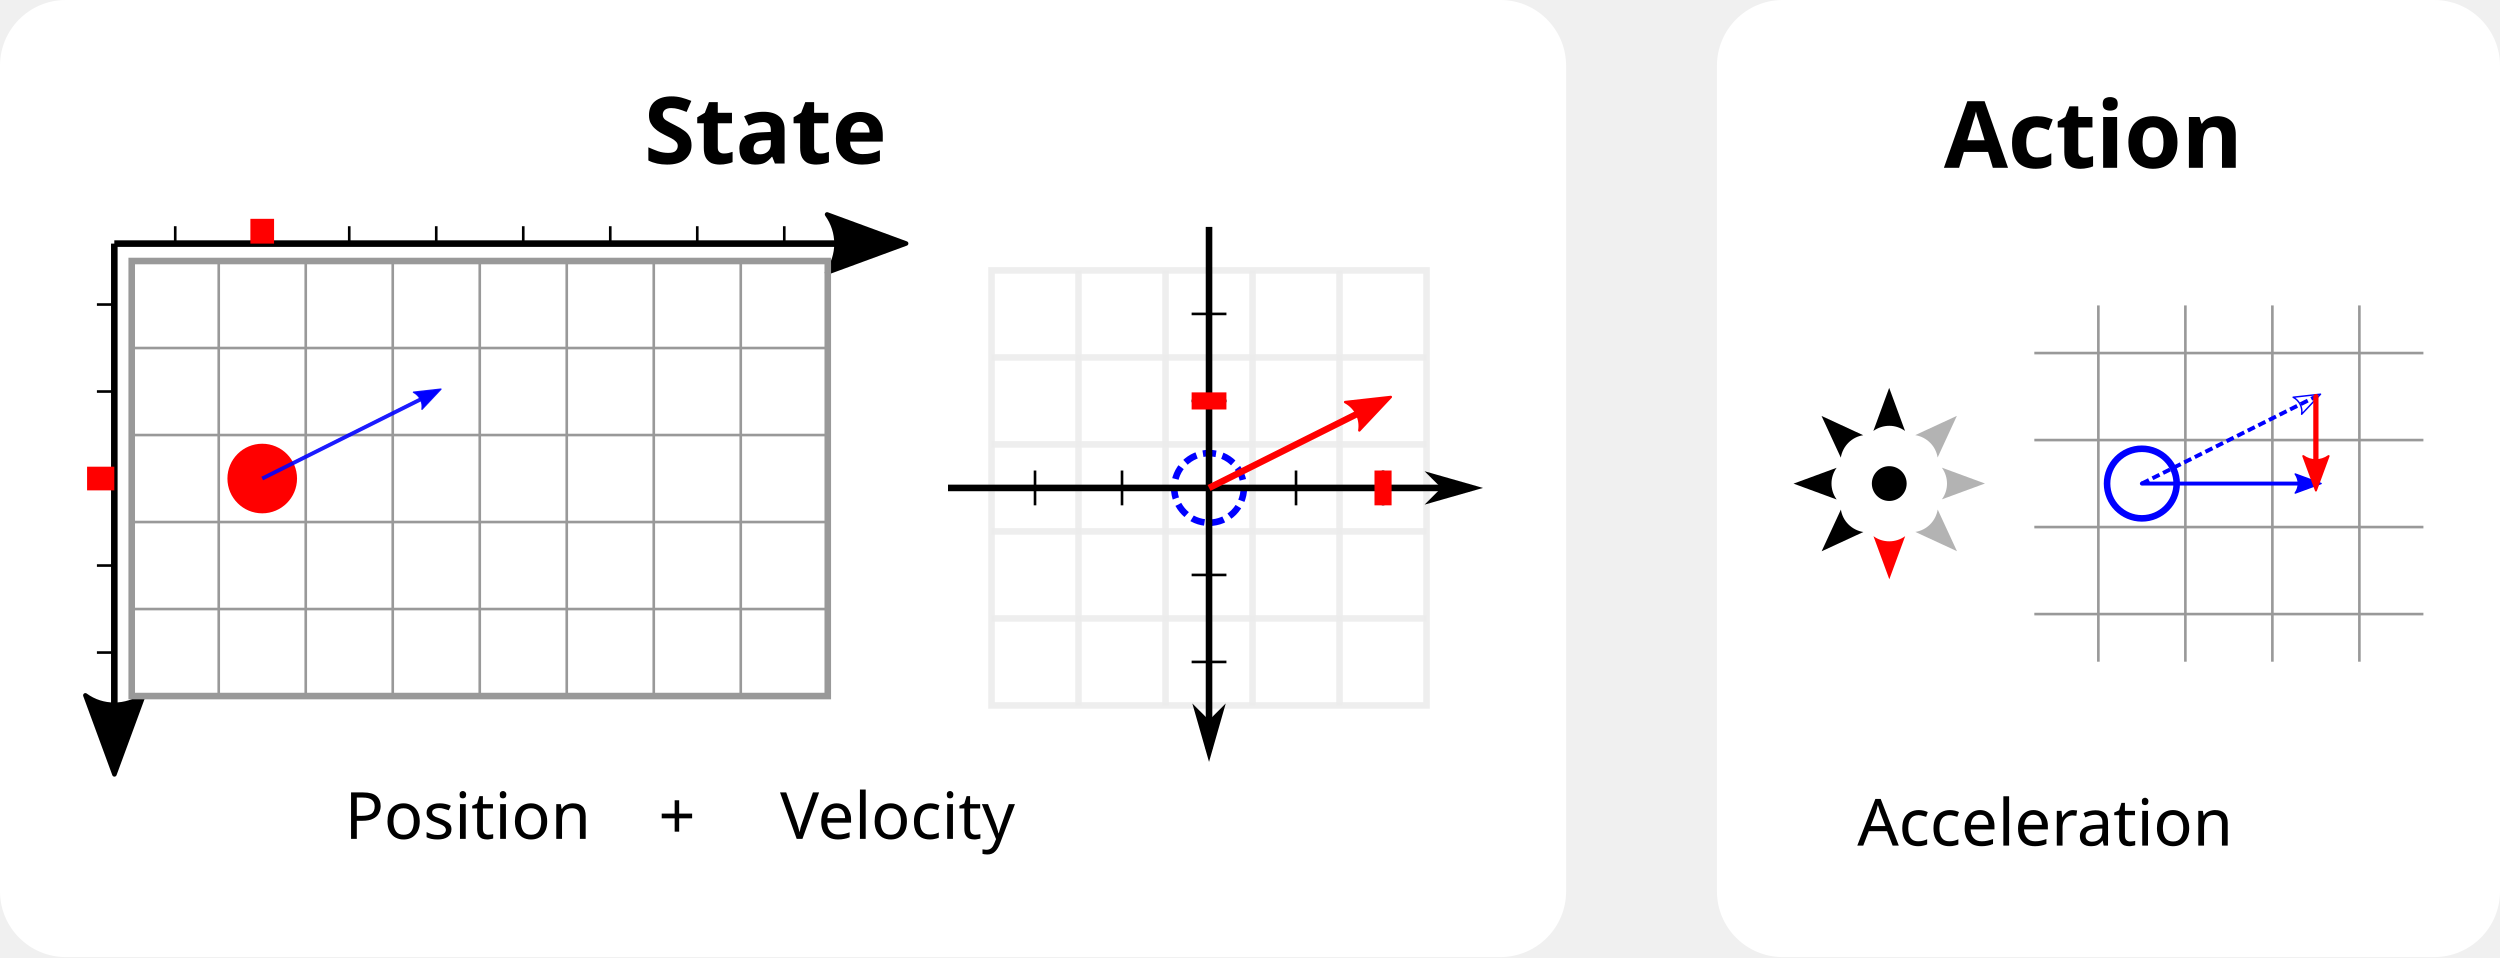
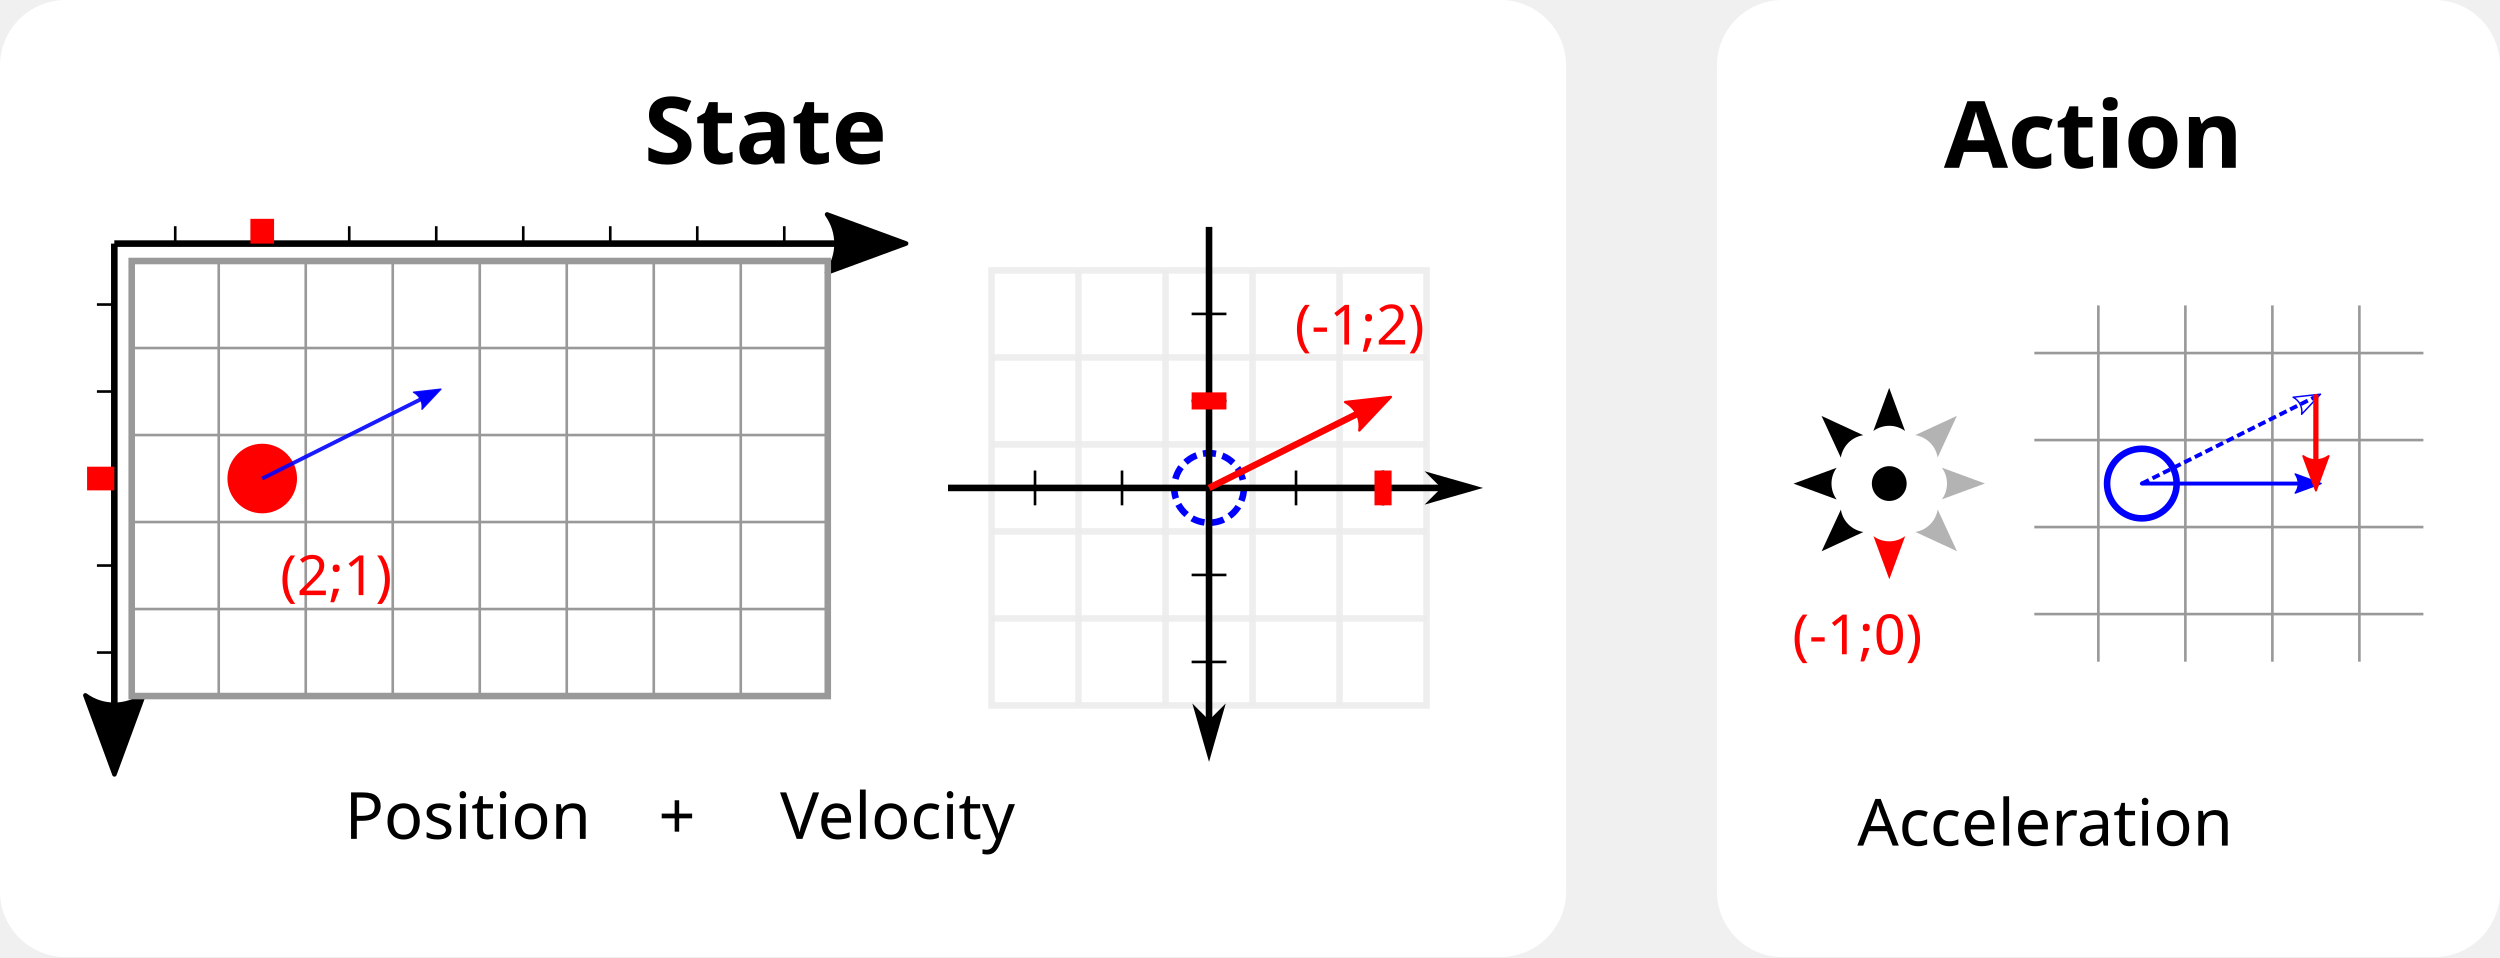
<svg xmlns="http://www.w3.org/2000/svg" width="190.06mm" height="72.76mm" viewBox="0 0 190.06 72.76" version="1.1" id="svg8">
  <defs id="defs2">
    <marker orient="auto" refY="0" refX="0" id="marker8770" style="overflow:visible">
      <path id="path8768" style="fill:#0000ff;fill-opacity:1;fill-rule:evenodd;stroke:#0000ff;stroke-width:0.625;stroke-linejoin:round;stroke-opacity:1" d="M 8.719,4.034 -2.207,0.016 8.719,-4.002 c -1.745,2.372 -1.735,5.617 -6e-7,8.035 z" transform="scale(-0.6)" />
    </marker>
    <marker style="overflow:visible" id="marker6951" refX="0" refY="0" orient="auto">
      <path transform="scale(-0.6)" d="M 8.719,4.034 -2.207,0.016 8.719,-4.002 c -1.745,2.372 -1.735,5.617 -6e-7,8.035 z" style="fill:#0000ff;fill-opacity:1;fill-rule:evenodd;stroke:#0000ff;stroke-width:0.625;stroke-linejoin:round;stroke-opacity:0.894" id="path6949" />
    </marker>
    <marker orient="auto" refY="0" refX="0" id="Arrow2Mend" style="overflow:visible">
      <path id="path4551" style="fill:#ff0000;fill-opacity:1;fill-rule:evenodd;stroke:#ff0000;stroke-width:0.625;stroke-linejoin:round;stroke-opacity:1" d="M 8.719,4.034 -2.207,0.016 8.719,-4.002 c -1.745,2.372 -1.735,5.617 -6e-7,8.035 z" transform="scale(-0.6)" />
    </marker>
    <marker style="overflow:visible" id="marker6265" refX="0" refY="0" orient="auto">
      <path transform="matrix(-0.4,0,0,-0.4,-4,0)" style="fill:#000000;fill-opacity:1;fill-rule:evenodd;stroke:#000000;stroke-width:1pt;stroke-opacity:1" d="M 0,0 5,-5 -12.5,0 5,5 Z" id="path6263" />
    </marker>
    <marker orient="auto" refY="0" refX="0" id="Arrow1Mend" style="overflow:visible">
      <path id="path4533" d="M 0,0 5,-5 -12.5,0 5,5 Z" style="fill:#000000;fill-opacity:1;fill-rule:evenodd;stroke:#000000;stroke-width:1pt;stroke-opacity:1" transform="matrix(-0.4,0,0,-0.4,-4,0)" />
    </marker>
    <marker orient="auto" refY="0" refX="0" id="Arrow2Lend" style="overflow:visible">
      <path id="path4545" style="fill:#000000;fill-opacity:1;fill-rule:evenodd;stroke:#000000;stroke-width:0.625;stroke-linejoin:round;stroke-opacity:1" d="M 8.719,4.034 -2.207,0.016 8.719,-4.002 c -1.745,2.372 -1.735,5.617 -6e-7,8.035 z" transform="matrix(-1.1,0,0,-1.1,-1.1,0)" />
    </marker>
    <marker orient="auto" refY="0" refX="0" id="Arrow2Lend-6" style="overflow:visible">
      <path id="path4545-7" style="fill:#000000;fill-opacity:1;fill-rule:evenodd;stroke:#000000;stroke-width:0.625;stroke-linejoin:round;stroke-opacity:1" d="M 8.719,4.034 -2.207,0.016 8.719,-4.002 c -1.745,2.372 -1.735,5.617 -6e-7,8.035 z" transform="matrix(-1.1,0,0,-1.1,-1.1,0)" />
    </marker>
    <marker style="overflow:visible" id="marker6951-2" refX="0" refY="0" orient="auto">
      <path transform="scale(-0.6)" d="M 8.719,4.034 -2.207,0.016 8.719,-4.002 c -1.745,2.372 -1.735,5.617 -6e-7,8.035 z" style="fill:none;fill-opacity:1;fill-rule:evenodd;stroke:#0000ff;stroke-width:0.625;stroke-linejoin:round;stroke-opacity:1" id="path6949-2" />
    </marker>
    <marker orient="auto" refY="0" refX="0" id="marker7871-9" style="overflow:visible">
      <path id="path7869-4" style="fill:#ff0000;fill-opacity:1;fill-rule:evenodd;stroke:#ff0000;stroke-width:0.625;stroke-linejoin:round;stroke-opacity:1" d="M 8.719,4.034 -2.207,0.016 8.719,-4.002 c -1.745,2.372 -1.735,5.617 -6e-7,8.035 z" transform="scale(-0.6)" />
    </marker>
    <marker orient="auto" refY="0" refX="0" id="marker7871-9-9-9" style="overflow:visible">
      <path id="path7869-4-8-0" style="fill:#000000;fill-opacity:1;fill-rule:evenodd;stroke:none;stroke-width:0.625;stroke-linejoin:round;stroke-opacity:1" d="M 8.719,4.034 -2.207,0.016 8.719,-4.002 c -1.745,2.372 -1.735,5.617 -6e-7,8.035 z" transform="scale(-0.6)" />
    </marker>
    <marker orient="auto" refY="0" refX="0" id="marker7871-9-9-9-7" style="overflow:visible">
      <path id="path7869-4-8-0-0" style="fill:#808080;fill-opacity:1;fill-rule:evenodd;stroke:none;stroke-width:0.625;stroke-linejoin:round;stroke-opacity:1" d="M 8.719,4.034 -2.207,0.016 8.719,-4.002 c -1.745,2.372 -1.735,5.617 -6e-7,8.035 z" transform="scale(-0.6)" />
    </marker>
    <marker orient="auto" refY="0" refX="0" id="marker7871-9-9-9-4" style="overflow:visible">
      <path id="path7869-4-8-0-7" style="fill:#000000;fill-opacity:1;fill-rule:evenodd;stroke:none;stroke-width:0.625;stroke-linejoin:round;stroke-opacity:1" d="M 8.719,4.034 -2.207,0.016 8.719,-4.002 c -1.745,2.372 -1.735,5.617 -6e-7,8.035 z" transform="scale(-0.6)" />
    </marker>
    <marker orient="auto" refY="0" refX="0" id="marker7871-9-9-9-4-8" style="overflow:visible">
      <path id="path7869-4-8-0-7-4" style="fill:#808080;fill-opacity:1;fill-rule:evenodd;stroke:none;stroke-width:0.625;stroke-linejoin:round;stroke-opacity:1" d="M 8.719,4.034 -2.207,0.016 8.719,-4.002 c -1.745,2.372 -1.735,5.617 -6e-7,8.035 z" transform="scale(-0.6)" />
    </marker>
    <marker orient="auto" refY="0" refX="0" id="marker7871-9-9-9-4-3" style="overflow:visible">
      <path id="path7869-4-8-0-7-1" style="fill:#b3b3b3;fill-opacity:1;fill-rule:evenodd;stroke:none;stroke-width:0.625;stroke-linejoin:round;stroke-opacity:1" d="M 8.719,4.034 -2.207,0.016 8.719,-4.002 c -1.745,2.372 -1.735,5.617 -6e-7,8.035 z" transform="scale(-0.6)" />
    </marker>
    <marker orient="auto" refY="0" refX="0" id="marker7871-9-9-9-8" style="overflow:visible">
      <path id="path7869-4-8-0-8" style="fill:#ff0000;fill-opacity:1;fill-rule:evenodd;stroke:none;stroke-width:0.625;stroke-linejoin:round;stroke-opacity:1" d="M 8.719,4.034 -2.207,0.016 8.719,-4.002 c -1.745,2.372 -1.735,5.617 -6e-7,8.035 z" transform="scale(-0.6)" />
    </marker>
    <marker orient="auto" refY="0" refX="0" id="marker7871-9-9-9-4-3-1" style="overflow:visible">
      <path id="path7869-4-8-0-7-1-8" style="fill:#000000;fill-opacity:1;fill-rule:evenodd;stroke:none;stroke-width:0.625;stroke-linejoin:round;stroke-opacity:1" d="M 8.719,4.034 -2.207,0.016 8.719,-4.002 c -1.745,2.372 -1.735,5.617 -6e-7,8.035 z" transform="scale(-0.6)" />
    </marker>
    <marker orient="auto" refY="0" refX="0" id="marker7871-9-9-9-8-0" style="overflow:visible">
      <path id="path7869-4-8-0-8-8" style="fill:#000000;fill-opacity:1;fill-rule:evenodd;stroke:none;stroke-width:0.625;stroke-linejoin:round;stroke-opacity:1" d="M 8.719,4.034 -2.207,0.016 8.719,-4.002 c -1.745,2.372 -1.735,5.617 -6e-7,8.035 z" transform="scale(-0.6)" />
    </marker>
    <marker orient="auto" refY="0" refX="0" id="marker7871-9-9-9-4-9" style="overflow:visible">
      <path id="path7869-4-8-0-7-6" style="fill:#b3b3b3;fill-opacity:1;fill-rule:evenodd;stroke:none;stroke-width:0.625;stroke-linejoin:round;stroke-opacity:1" d="M 8.719,4.034 -2.207,0.016 8.719,-4.002 c -1.745,2.372 -1.735,5.617 -6e-7,8.035 z" transform="scale(-0.6)" />
    </marker>
    <marker orient="auto" refY="0" refX="0" id="marker7871-9-9-9-6" style="overflow:visible">
      <path id="path7869-4-8-0-5" style="fill:#b3b3b3;fill-opacity:1;fill-rule:evenodd;stroke:none;stroke-width:0.625;stroke-linejoin:round;stroke-opacity:1" d="M 8.719,4.034 -2.207,0.016 8.719,-4.002 c -1.745,2.372 -1.735,5.617 -6e-7,8.035 z" transform="scale(-0.6)" />
    </marker>
  </defs>
  <g id="layer2" transform="translate(-5.861031,-111.7917)">
    <rect style="opacity:1;vector-effect:none;fill:#ffffff;fill-opacity:1;stroke:none;stroke-width:1.8;stroke-linecap:round;stroke-linejoin:miter;stroke-miterlimit:10.433;stroke-dasharray:none;stroke-dashoffset:0;stroke-opacity:1" id="rect14189" width="119.062" height="72.76" x="5.861" y="111.792" ry="5" rx="5" />
    <rect style="opacity:1;vector-effect:none;fill:#ffffff;fill-opacity:1;stroke:none;stroke-width:1.8;stroke-linecap:round;stroke-linejoin:miter;stroke-miterlimit:10.433;stroke-dasharray:none;stroke-dashoffset:0;stroke-opacity:1" id="rect14191" width="59.531" height="72.76" x="136.39" y="111.792" ry="5" rx="5" />
  </g>
  <g id="layer1" transform="translate(-5.861031,-111.7917)">
    <g id="g14169" transform="translate(-10.58333)">
      <text id="text8936" y="175.565" x="42.649" style="font-style:normal;font-variant:normal;font-weight:300;font-stretch:normal;font-size:4.939px;line-height:1.25;font-family:'Source Code Pro';-inkscape-font-specification:'Source Code Pro Light';font-variant-ligatures:normal;font-variant-position:normal;font-variant-caps:normal;font-variant-numeric:normal;font-variant-alternates:normal;font-feature-settings:normal;text-indent:0;text-align:start;text-decoration:none;text-decoration-line:none;text-decoration-style:solid;text-decoration-color:#000000;letter-spacing:normal;word-spacing:normal;text-transform:none;writing-mode:lr-tb;direction:ltr;text-orientation:mixed;dominant-baseline:auto;baseline-shift:baseline;text-anchor:start;white-space:normal;shape-padding:0;opacity:1;vector-effect:none;fill:#000000;fill-opacity:1;stroke:none;stroke-width:0.3;stroke-linecap:round;stroke-linejoin:miter;stroke-miterlimit:10.433;stroke-dasharray:0.6, 0.3;stroke-dashoffset:0;stroke-opacity:1" xml:space="preserve">
        <tspan style="fill:#000000;stroke:none;stroke-width:0.3" y="175.565" x="42.649" id="tspan8934">Position    +     Velocity</tspan>
      </text>
      <g transform="translate(-4.088414,-2.592863)" id="g7378">
        <circle style="opacity:1;vector-effect:none;fill:none;fill-opacity:1;stroke:#0000ff;stroke-width:0.5;stroke-linecap:butt;stroke-linejoin:miter;stroke-miterlimit:10.433;stroke-dasharray:1, 0.5;stroke-dashoffset:0;stroke-opacity:1" id="path6761-7" cx="112.448" cy="151.479" r="2.646" />
        <g id="g6939" transform="translate(-49.60937,3.307287)" style="stroke:#ececec">
          <rect y="131.635" x="145.521" height="33.073" width="33.073" id="rect6884" style="opacity:1;vector-effect:none;fill:none;fill-opacity:1;stroke:#ececec;stroke-width:0.5;stroke-linecap:butt;stroke-linejoin:miter;stroke-miterlimit:10.433;stroke-dasharray:none;stroke-dashoffset:0;stroke-opacity:0.894" />
          <path id="path6886" d="m 145.521,138.25 h 33.073" style="opacity:1;vector-effect:none;fill:none;fill-opacity:1;stroke:#ececec;stroke-width:0.5;stroke-linecap:butt;stroke-linejoin:miter;stroke-miterlimit:10.433;stroke-dasharray:none;stroke-dashoffset:0;stroke-opacity:0.894" />
          <path id="path6888" d="m 145.521,144.865 h 33.073" style="opacity:1;vector-effect:none;fill:none;fill-opacity:1;stroke:#ececec;stroke-width:0.5;stroke-linecap:butt;stroke-linejoin:miter;stroke-miterlimit:10.433;stroke-dasharray:none;stroke-dashoffset:0;stroke-opacity:0.894" />
          <path id="path6890" d="m 145.521,151.479 h 33.073" style="opacity:1;vector-effect:none;fill:none;fill-opacity:1;stroke:#ececec;stroke-width:0.5;stroke-linecap:butt;stroke-linejoin:miter;stroke-miterlimit:10.433;stroke-dasharray:none;stroke-dashoffset:0;stroke-opacity:0.894" />
          <path id="path6892" d="m 145.521,158.094 h 33.073" style="opacity:1;vector-effect:none;fill:none;fill-opacity:1;stroke:#ececec;stroke-width:0.5;stroke-linecap:butt;stroke-linejoin:miter;stroke-miterlimit:10.433;stroke-dasharray:none;stroke-dashoffset:0;stroke-opacity:0.894" />
          <path id="path6886-5" d="m 171.979,131.635 v 33.073" style="opacity:1;vector-effect:none;fill:none;fill-opacity:1;stroke:#ececec;stroke-width:0.5;stroke-linecap:butt;stroke-linejoin:miter;stroke-miterlimit:10.433;stroke-dasharray:none;stroke-dashoffset:0;stroke-opacity:0.894" />
          <path id="path6888-4" d="m 165.365,131.635 v 33.073" style="opacity:1;vector-effect:none;fill:none;fill-opacity:1;stroke:#ececec;stroke-width:0.5;stroke-linecap:butt;stroke-linejoin:miter;stroke-miterlimit:10.433;stroke-dasharray:none;stroke-dashoffset:0;stroke-opacity:0.894" />
          <path id="path6890-3" d="m 158.75,131.635 v 33.073" style="opacity:1;vector-effect:none;fill:none;fill-opacity:1;stroke:#ececec;stroke-width:0.5;stroke-linecap:butt;stroke-linejoin:miter;stroke-miterlimit:10.433;stroke-dasharray:none;stroke-dashoffset:0;stroke-opacity:0.894" />
          <path id="path6892-0" d="m 152.135,131.635 v 33.073" style="opacity:1;vector-effect:none;fill:none;fill-opacity:1;stroke:#ececec;stroke-width:0.5;stroke-linecap:butt;stroke-linejoin:miter;stroke-miterlimit:10.433;stroke-dasharray:none;stroke-dashoffset:0;stroke-opacity:0.894" />
        </g>
        <g id="g6667" transform="translate(-33.07292,2.5000001e-6)">
          <path id="path4522-2-5" d="m 145.521,131.635 v 39.688" style="opacity:1;vector-effect:none;fill:none;fill-opacity:1;stroke:#000000;stroke-width:0.5;stroke-linecap:butt;stroke-linejoin:miter;stroke-miterlimit:10.433;stroke-dasharray:none;stroke-dashoffset:0;stroke-opacity:1;marker-end:url(#Arrow1Mend)" />
          <path id="path6325" d="m 144.198,144.865 h 2.646" style="opacity:1;vector-effect:none;fill:#b3b3b3;fill-opacity:1;stroke:#000000;stroke-width:0.2;stroke-linecap:butt;stroke-linejoin:miter;stroke-miterlimit:10.433;stroke-dasharray:none;stroke-dashoffset:0;stroke-opacity:1" />
          <path id="path6325-1" d="m 144.198,138.25 h 2.646" style="opacity:1;vector-effect:none;fill:#b3b3b3;fill-opacity:1;stroke:#000000;stroke-width:0.2;stroke-linecap:butt;stroke-linejoin:miter;stroke-miterlimit:10.433;stroke-dasharray:none;stroke-dashoffset:0;stroke-opacity:1" />
          <path id="path6325-9" d="m 144.198,158.094 h 2.646" style="opacity:1;vector-effect:none;fill:#b3b3b3;fill-opacity:1;stroke:#000000;stroke-width:0.2;stroke-linecap:butt;stroke-linejoin:miter;stroke-miterlimit:10.433;stroke-dasharray:none;stroke-dashoffset:0;stroke-opacity:1" />
          <path id="path6325-8" d="m 144.198,164.708 h 2.646" style="opacity:1;vector-effect:none;fill:#b3b3b3;fill-opacity:1;stroke:#000000;stroke-width:0.2;stroke-linecap:butt;stroke-linejoin:miter;stroke-miterlimit:10.433;stroke-dasharray:none;stroke-dashoffset:0;stroke-opacity:1" />
        </g>
        <g id="g6660" transform="translate(-33.07292,2.5000001e-6)">
          <path id="path4522-2-5-1" d="M 125.677,151.479 H 165.365" style="opacity:1;vector-effect:none;fill:none;fill-opacity:1;stroke:#000000;stroke-width:0.5;stroke-linecap:butt;stroke-linejoin:miter;stroke-miterlimit:10.433;stroke-dasharray:none;stroke-dashoffset:0;stroke-opacity:1;marker-end:url(#marker6265)" />
          <path id="path6325-5" d="m 138.906,152.802 v -2.646" style="opacity:1;vector-effect:none;fill:#b3b3b3;fill-opacity:1;stroke:#000000;stroke-width:0.2;stroke-linecap:butt;stroke-linejoin:miter;stroke-miterlimit:10.433;stroke-dasharray:none;stroke-dashoffset:0;stroke-opacity:1" />
          <path id="path6325-1-4" d="m 132.292,152.802 v -2.646" style="opacity:1;vector-effect:none;fill:#b3b3b3;fill-opacity:1;stroke:#000000;stroke-width:0.2;stroke-linecap:butt;stroke-linejoin:miter;stroke-miterlimit:10.433;stroke-dasharray:none;stroke-dashoffset:0;stroke-opacity:1" />
          <path id="path6325-9-6" d="m 152.135,152.802 v -2.646" style="opacity:1;vector-effect:none;fill:#b3b3b3;fill-opacity:1;stroke:#000000;stroke-width:0.2;stroke-linecap:butt;stroke-linejoin:miter;stroke-miterlimit:10.433;stroke-dasharray:none;stroke-dashoffset:0;stroke-opacity:1" />
          <path id="path6325-8-4" d="m 158.75,152.802 v -2.646" style="opacity:1;vector-effect:none;fill:#b3b3b3;fill-opacity:1;stroke:#000000;stroke-width:0.2;stroke-linecap:butt;stroke-linejoin:miter;stroke-miterlimit:10.433;stroke-dasharray:none;stroke-dashoffset:0;stroke-opacity:1" />
        </g>
        <path style="opacity:1;vector-effect:none;fill:#ff0000;fill-opacity:1;stroke:#ff0000;stroke-width:0.5;stroke-linecap:butt;stroke-linejoin:miter;stroke-miterlimit:10.433;stroke-dasharray:none;stroke-dashoffset:0;stroke-opacity:1;marker-end:url(#Arrow2Mend)" d="m 112.448,151.479 13.229,-6.615" id="path6669" />
        <path style="opacity:1;vector-effect:none;fill:#ff0000;fill-opacity:1;stroke:#ff0000;stroke-width:1.3;stroke-linecap:butt;stroke-linejoin:miter;stroke-miterlimit:10.433;stroke-dasharray:none;stroke-dashoffset:0;stroke-opacity:1" d="m 125.677,150.156 v 2.646" id="path6745" />
        <path style="opacity:1;vector-effect:none;fill:#ff0000;fill-opacity:1;stroke:#ff0000;stroke-width:1.3;stroke-linecap:butt;stroke-linejoin:miter;stroke-miterlimit:10.433;stroke-dasharray:none;stroke-dashoffset:0;stroke-opacity:1" d="m 111.125,144.865 h 2.646" id="path6747" />
      </g>
      <g id="g7416">
        <path style="opacity:1;vector-effect:none;fill:none;fill-opacity:1;stroke:#000000;stroke-width:0.5;stroke-linecap:butt;stroke-linejoin:miter;stroke-miterlimit:10.433;stroke-dasharray:none;stroke-dashoffset:0;stroke-opacity:1;marker-end:url(#Arrow2Lend)" d="M 25.135,130.312 H 84.667" id="path4522" />
        <path style="opacity:1;vector-effect:none;fill:none;fill-opacity:1;stroke:#000000;stroke-width:0.5;stroke-linecap:butt;stroke-linejoin:miter;stroke-miterlimit:10.433;stroke-dasharray:none;stroke-dashoffset:0;stroke-opacity:1;marker-end:url(#Arrow2Lend-6)" d="m 25.135,130.312 v 39.688" id="path4522-2" />
        <g id="g6619" style="stroke:#999999">
          <rect y="131.635" x="26.458" height="33.073" width="52.917" id="rect4520" style="opacity:1;vector-effect:none;fill:none;fill-opacity:1;stroke:#999999;stroke-width:0.5;stroke-linecap:butt;stroke-linejoin:miter;stroke-miterlimit:10.433;stroke-dasharray:none;stroke-dashoffset:0;stroke-opacity:1" />
          <path id="path6514" d="m 33.073,131.635 v 33.073" style="opacity:1;vector-effect:none;fill:#b3b3b3;fill-opacity:1;stroke:#999999;stroke-width:0.2;stroke-linecap:butt;stroke-linejoin:miter;stroke-miterlimit:10.433;stroke-dasharray:none;stroke-dashoffset:0;stroke-opacity:1" />
          <path id="path6514-8" d="m 39.688,131.635 v 33.073" style="opacity:1;vector-effect:none;fill:#b3b3b3;fill-opacity:1;stroke:#999999;stroke-width:0.2;stroke-linecap:butt;stroke-linejoin:miter;stroke-miterlimit:10.433;stroke-dasharray:none;stroke-dashoffset:0;stroke-opacity:1" />
          <path id="path6514-88" d="m 46.302,131.635 v 33.073" style="opacity:1;vector-effect:none;fill:#b3b3b3;fill-opacity:1;stroke:#999999;stroke-width:0.2;stroke-linecap:butt;stroke-linejoin:miter;stroke-miterlimit:10.433;stroke-dasharray:none;stroke-dashoffset:0;stroke-opacity:1" />
          <path id="path6514-8-3" d="m 52.917,131.635 v 33.073" style="opacity:1;vector-effect:none;fill:#b3b3b3;fill-opacity:1;stroke:#999999;stroke-width:0.2;stroke-linecap:butt;stroke-linejoin:miter;stroke-miterlimit:10.433;stroke-dasharray:none;stroke-dashoffset:0;stroke-opacity:1" />
          <path id="path6514-5" d="m 59.531,131.635 v 33.073" style="opacity:1;vector-effect:none;fill:#b3b3b3;fill-opacity:1;stroke:#999999;stroke-width:0.2;stroke-linecap:butt;stroke-linejoin:miter;stroke-miterlimit:10.433;stroke-dasharray:none;stroke-dashoffset:0;stroke-opacity:1" />
          <path id="path6514-8-6" d="m 66.146,131.635 v 33.073" style="opacity:1;vector-effect:none;fill:#b3b3b3;fill-opacity:1;stroke:#999999;stroke-width:0.2;stroke-linecap:butt;stroke-linejoin:miter;stroke-miterlimit:10.433;stroke-dasharray:none;stroke-dashoffset:0;stroke-opacity:1" />
          <path id="path6514-8-6-7" d="m 72.76,131.635 v 33.073" style="opacity:1;vector-effect:none;fill:#b3b3b3;fill-opacity:1;stroke:#999999;stroke-width:0.2;stroke-linecap:butt;stroke-linejoin:miter;stroke-miterlimit:10.433;stroke-dasharray:none;stroke-dashoffset:0;stroke-opacity:1" />
          <path id="path6572" d="M 26.458,138.25 H 79.375" style="opacity:1;vector-effect:none;fill:#b3b3b3;fill-opacity:1;stroke:#999999;stroke-width:0.2;stroke-linecap:butt;stroke-linejoin:miter;stroke-miterlimit:10.433;stroke-dasharray:none;stroke-dashoffset:0;stroke-opacity:1" />
          <path id="path6572-4" d="M 26.458,144.865 H 79.375" style="opacity:1;vector-effect:none;fill:#b3b3b3;fill-opacity:1;stroke:#999999;stroke-width:0.2;stroke-linecap:butt;stroke-linejoin:miter;stroke-miterlimit:10.433;stroke-dasharray:none;stroke-dashoffset:0;stroke-opacity:1" />
          <path id="path6572-5" d="M 26.458,151.479 H 79.375" style="opacity:1;vector-effect:none;fill:#b3b3b3;fill-opacity:1;stroke:#999999;stroke-width:0.2;stroke-linecap:butt;stroke-linejoin:miter;stroke-miterlimit:10.433;stroke-dasharray:none;stroke-dashoffset:0;stroke-opacity:1" />
          <path id="path6572-4-2" d="m 26.458,158.094 h 52.917" style="opacity:1;vector-effect:none;fill:#b3b3b3;fill-opacity:1;stroke:#999999;stroke-width:0.2;stroke-linecap:butt;stroke-linejoin:miter;stroke-miterlimit:10.433;stroke-dasharray:none;stroke-dashoffset:0;stroke-opacity:1" />
        </g>
        <circle style="opacity:1;vector-effect:none;fill:#ff0000;fill-opacity:1;stroke:none;stroke-width:0.5;stroke-linecap:butt;stroke-linejoin:miter;stroke-miterlimit:10.433;stroke-dasharray:none;stroke-dashoffset:0;stroke-opacity:1" id="path6761" cx="36.38" cy="148.172" r="2.646" />
        <path id="path6325-1-4-2" d="m 29.766,130.312 v -1.323" style="opacity:1;vector-effect:none;fill:#b3b3b3;fill-opacity:1;stroke:#000000;stroke-width:0.2;stroke-linecap:butt;stroke-linejoin:miter;stroke-miterlimit:10.433;stroke-dasharray:none;stroke-dashoffset:0;stroke-opacity:1" />
        <path id="path6325-9-6-9" d="m 49.609,130.312 v -1.323" style="opacity:1;vector-effect:none;fill:#b3b3b3;fill-opacity:1;stroke:#000000;stroke-width:0.2;stroke-linecap:butt;stroke-linejoin:miter;stroke-miterlimit:10.433;stroke-dasharray:none;stroke-dashoffset:0;stroke-opacity:1" />
        <path style="opacity:1;vector-effect:none;fill:#ff0000;fill-opacity:1;stroke:#ff0000;stroke-width:1.8;stroke-linecap:butt;stroke-linejoin:miter;stroke-miterlimit:10.433;stroke-dasharray:none;stroke-dashoffset:0;stroke-opacity:1" d="m 36.38,128.428 v 1.884" id="path6745-3" />
        <path id="path6325-5-0-0" d="m 42.995,130.312 v -1.323" style="opacity:1;vector-effect:none;fill:#b3b3b3;fill-opacity:1;stroke:#000000;stroke-width:0.2;stroke-linecap:butt;stroke-linejoin:miter;stroke-miterlimit:10.433;stroke-dasharray:none;stroke-dashoffset:0;stroke-opacity:1" />
        <path id="path6325-5-0-8" d="m 62.839,130.312 v -1.323" style="opacity:1;vector-effect:none;fill:#b3b3b3;fill-opacity:1;stroke:#000000;stroke-width:0.2;stroke-linecap:butt;stroke-linejoin:miter;stroke-miterlimit:10.433;stroke-dasharray:none;stroke-dashoffset:0;stroke-opacity:1" />
        <path id="path6325-9-6-9-1" d="m 76.068,130.312 v -1.323" style="opacity:1;vector-effect:none;fill:#b3b3b3;fill-opacity:1;stroke:#000000;stroke-width:0.2;stroke-linecap:butt;stroke-linejoin:miter;stroke-miterlimit:10.433;stroke-dasharray:none;stroke-dashoffset:0;stroke-opacity:1" />
        <path id="path6325-5-0-0-9" d="m 69.453,130.312 v -1.323" style="opacity:1;vector-effect:none;fill:#b3b3b3;fill-opacity:1;stroke:#000000;stroke-width:0.2;stroke-linecap:butt;stroke-linejoin:miter;stroke-miterlimit:10.433;stroke-dasharray:none;stroke-dashoffset:0;stroke-opacity:1" />
        <path id="path6325-9-6-9-18" d="m 23.812,141.557 h 1.323" style="opacity:1;vector-effect:none;fill:#b3b3b3;fill-opacity:1;stroke:#000000;stroke-width:0.2;stroke-linecap:butt;stroke-linejoin:miter;stroke-miterlimit:10.433;stroke-dasharray:none;stroke-dashoffset:0;stroke-opacity:1" />
        <path style="opacity:1;vector-effect:none;fill:#ff0000;fill-opacity:1;stroke:#ff0000;stroke-width:1.8;stroke-linecap:butt;stroke-linejoin:miter;stroke-miterlimit:10.433;stroke-dasharray:none;stroke-dashoffset:0;stroke-opacity:1" d="M 25.135,148.172 H 23.064" id="path6745-3-4" />
        <path id="path6325-5-0-0-6" d="m 23.812,134.943 h 1.323" style="opacity:1;vector-effect:none;fill:#b3b3b3;fill-opacity:1;stroke:#000000;stroke-width:0.2;stroke-linecap:butt;stroke-linejoin:miter;stroke-miterlimit:10.433;stroke-dasharray:none;stroke-dashoffset:0;stroke-opacity:1" />
        <path id="path6325-5-0-8-8" d="m 23.812,154.786 h 1.323" style="opacity:1;vector-effect:none;fill:#b3b3b3;fill-opacity:1;stroke:#000000;stroke-width:0.2;stroke-linecap:butt;stroke-linejoin:miter;stroke-miterlimit:10.433;stroke-dasharray:none;stroke-dashoffset:0;stroke-opacity:1" />
        <path id="path6325-5-0-0-9-5" d="m 23.812,161.401 h 1.323" style="opacity:1;vector-effect:none;fill:#b3b3b3;fill-opacity:1;stroke:#000000;stroke-width:0.2;stroke-linecap:butt;stroke-linejoin:miter;stroke-miterlimit:10.433;stroke-dasharray:none;stroke-dashoffset:0;stroke-opacity:1" />
        <path id="path6325-5-0-8-2" d="m 56.224,130.312 v -1.323" style="opacity:1;vector-effect:none;fill:#b3b3b3;fill-opacity:1;stroke:#000000;stroke-width:0.2;stroke-linecap:butt;stroke-linejoin:miter;stroke-miterlimit:10.433;stroke-dasharray:none;stroke-dashoffset:0;stroke-opacity:1" />
        <path style="opacity:1;vector-effect:none;fill:#0000ff;fill-opacity:1;stroke:#0000ff;stroke-width:0.3;stroke-linecap:butt;stroke-linejoin:miter;stroke-miterlimit:10.433;stroke-dasharray:none;stroke-dashoffset:0;stroke-opacity:0.894;marker-end:url(#marker6951)" d="M 36.38,148.172 49.609,141.557" id="path6941" />
      </g>
    </g>
    <path style="opacity:1;vector-effect:none;fill:#808080;fill-opacity:1;stroke:none;stroke-width:2.268;stroke-linecap:round;stroke-linejoin:miter;stroke-miterlimit:10.433;stroke-dasharray:none;stroke-dashoffset:0;stroke-opacity:1;marker-end:url(#marker7871-9-9-9-7)" d="M 28.003,5.445 H 3.003" id="path7667-9-1-8" />
    <path style="opacity:1;vector-effect:none;fill:#808080;fill-opacity:1;stroke:none;stroke-width:2.268;stroke-linecap:round;stroke-linejoin:miter;stroke-miterlimit:10.433;stroke-dasharray:none;stroke-dashoffset:0;stroke-opacity:1;marker-end:url(#marker7871-9-9-9-4-8)" d="M 19.786,0 2.108,17.678" id="path7667-9-1-3-4" />
    <g id="g14107">
      <text xml:space="preserve" style="font-style:normal;font-variant:normal;font-weight:300;font-stretch:normal;font-size:4.939px;line-height:1.25;font-family:'Source Code Pro';-inkscape-font-specification:'Source Code Pro Light';font-variant-ligatures:normal;font-variant-position:normal;font-variant-caps:normal;font-variant-numeric:normal;font-variant-alternates:normal;font-feature-settings:normal;text-indent:0;text-align:start;text-decoration:none;text-decoration-line:none;text-decoration-style:solid;text-decoration-color:#000000;letter-spacing:normal;word-spacing:normal;text-transform:none;writing-mode:lr-tb;direction:ltr;text-orientation:mixed;dominant-baseline:auto;baseline-shift:baseline;text-anchor:start;white-space:normal;shape-padding:0;opacity:1;vector-effect:none;fill:#000000;fill-opacity:1;stroke:none;stroke-width:0.3;stroke-linecap:round;stroke-linejoin:miter;stroke-miterlimit:10.433;stroke-dasharray:0.6, 0.3;stroke-dashoffset:0;stroke-opacity:1" x="147.057" y="176.077" id="text8944">
        <tspan id="tspan8942" x="147.057" y="176.077" style="stroke-width:0.3">Acceleration</tspan>
      </text>
      <g transform="translate(10.58333)" id="g13991">
        <g transform="translate(121.7308,0.382242)" style="stroke:#999999" id="g6619-3">
          <g id="g8692">
            <path id="path6514-9" d="m 33.073,134.629 v 27.086" style="opacity:1;vector-effect:none;fill:#b3b3b3;fill-opacity:1;stroke:#999999;stroke-width:0.2;stroke-linecap:butt;stroke-linejoin:miter;stroke-miterlimit:10.433;stroke-dasharray:none;stroke-dashoffset:0;stroke-opacity:1" />
            <path id="path6514-8-5" d="m 39.688,134.629 v 27.086" style="opacity:1;vector-effect:none;fill:#b3b3b3;fill-opacity:1;stroke:#999999;stroke-width:0.2;stroke-linecap:butt;stroke-linejoin:miter;stroke-miterlimit:10.433;stroke-dasharray:none;stroke-dashoffset:0;stroke-opacity:1" />
            <path id="path6514-88-0" d="M 46.302,134.629 V 161.715" style="opacity:1;vector-effect:none;fill:#b3b3b3;fill-opacity:1;stroke:#999999;stroke-width:0.2;stroke-linecap:butt;stroke-linejoin:miter;stroke-miterlimit:10.433;stroke-dasharray:none;stroke-dashoffset:0;stroke-opacity:1" />
            <path id="path6514-8-3-6" d="M 52.917,134.629 V 161.715" style="opacity:1;vector-effect:none;fill:#b3b3b3;fill-opacity:1;stroke:#999999;stroke-width:0.2;stroke-linecap:butt;stroke-linejoin:miter;stroke-miterlimit:10.433;stroke-dasharray:none;stroke-dashoffset:0;stroke-opacity:1" />
          </g>
          <g id="g8686" transform="translate(1.746488)">
            <path id="path6572-8" d="M 26.458,138.25 H 56.038" style="opacity:1;vector-effect:none;fill:#b3b3b3;fill-opacity:1;stroke:#999999;stroke-width:0.2;stroke-linecap:butt;stroke-linejoin:miter;stroke-miterlimit:10.433;stroke-dasharray:none;stroke-dashoffset:0;stroke-opacity:1" />
            <path id="path6572-4-9" d="M 26.458,144.865 H 56.038" style="opacity:1;vector-effect:none;fill:#b3b3b3;fill-opacity:1;stroke:#999999;stroke-width:0.2;stroke-linecap:butt;stroke-linejoin:miter;stroke-miterlimit:10.433;stroke-dasharray:none;stroke-dashoffset:0;stroke-opacity:1" />
            <path id="path6572-5-1" d="m 26.458,151.479 h 29.58" style="opacity:1;vector-effect:none;fill:#b3b3b3;fill-opacity:1;stroke:#999999;stroke-width:0.2;stroke-linecap:butt;stroke-linejoin:miter;stroke-miterlimit:10.433;stroke-dasharray:none;stroke-dashoffset:0;stroke-opacity:1" />
            <path id="path6572-4-2-0" d="M 26.458,158.094 H 56.038" style="opacity:1;vector-effect:none;fill:#b3b3b3;fill-opacity:1;stroke:#999999;stroke-width:0.2;stroke-linecap:butt;stroke-linejoin:miter;stroke-miterlimit:10.433;stroke-dasharray:none;stroke-dashoffset:0;stroke-opacity:1" />
          </g>
        </g>
        <circle transform="translate(121.7308,0.382242)" r="2.646" cy="148.172" cx="36.38" id="path6761-8" style="opacity:1;vector-effect:none;fill:none;fill-opacity:1;stroke:#0000ff;stroke-width:0.5;stroke-linecap:butt;stroke-linejoin:miter;stroke-miterlimit:10.433;stroke-dasharray:none;stroke-dashoffset:0;stroke-opacity:1" />
        <path transform="translate(121.7308,0.382242)" id="path6941-6" d="M 36.38,148.172 49.609,141.557" style="opacity:1;vector-effect:none;fill:none;fill-opacity:1;stroke:#0000ff;stroke-width:0.3;stroke-linecap:butt;stroke-linejoin:miter;stroke-miterlimit:10.433;stroke-dasharray:0.6, 0.3;stroke-dashoffset:0;stroke-opacity:1;marker-end:url(#marker6951-2)" />
        <path transform="translate(121.7308,0.382242)" style="opacity:1;vector-effect:none;fill:#0000ff;fill-opacity:1;stroke:#0000ff;stroke-width:0.3;stroke-linecap:round;stroke-linejoin:miter;stroke-miterlimit:10.433;stroke-dasharray:none;stroke-dashoffset:0;stroke-opacity:1;marker-end:url(#marker8770)" d="m 36.38,148.172 13.229,-1e-5" id="path8700" />
        <path style="opacity:1;vector-effect:none;fill:#ff0000;fill-opacity:1;stroke:#ff0000;stroke-width:0.4;stroke-linecap:round;stroke-linejoin:miter;stroke-miterlimit:10.433;stroke-dasharray:none;stroke-dashoffset:0;stroke-opacity:1;marker-end:url(#marker7871-9)" d="m 171.34,141.94 v 6.615" id="path7667" />
      </g>
      <g transform="translate(-42.33334,3.689527)" id="g13954">
        <path style="opacity:1;vector-effect:none;fill:#000000;fill-opacity:1;stroke:none;stroke-width:0.5;stroke-linecap:round;stroke-linejoin:miter;stroke-miterlimit:10.433;stroke-dasharray:none;stroke-dashoffset:0;stroke-opacity:1;marker-end:url(#marker7871-9-9-9)" d="m 191.823,144.865 h -6.615" id="path7667-9-1" />
        <path style="opacity:1;vector-effect:none;fill:#000000;fill-opacity:1;stroke:none;stroke-width:0.5;stroke-linecap:round;stroke-linejoin:miter;stroke-miterlimit:10.433;stroke-dasharray:none;stroke-dashoffset:0;stroke-opacity:1;marker-end:url(#marker7871-9-9-9-4)" d="m 191.823,144.865 -4.677,4.677" id="path7667-9-1-3" />
        <path style="opacity:1;vector-effect:none;fill:#ff0000;fill-opacity:1;stroke:none;stroke-width:0.5;stroke-linecap:round;stroke-linejoin:miter;stroke-miterlimit:10.433;stroke-dasharray:none;stroke-dashoffset:0;stroke-opacity:1;marker-end:url(#marker7871-9-9-9-8)" d="m 191.823,144.865 v 6.615" id="path7667-9-1-2" />
        <path style="opacity:1;vector-effect:none;fill:#b3b3b3;fill-opacity:1;stroke:none;stroke-width:0.5;stroke-linecap:round;stroke-linejoin:miter;stroke-miterlimit:10.433;stroke-dasharray:none;stroke-dashoffset:0;stroke-opacity:1;marker-end:url(#marker7871-9-9-9-4-3)" d="m 191.823,144.865 4.677,4.677" id="path7667-9-1-3-8" />
        <path style="opacity:1;vector-effect:none;fill:#b3b3b3;fill-opacity:1;stroke:none;stroke-width:0.5;stroke-linecap:round;stroke-linejoin:miter;stroke-miterlimit:10.433;stroke-dasharray:none;stroke-dashoffset:0;stroke-opacity:1;marker-end:url(#marker7871-9-9-9-6)" d="m 191.823,144.865 h 6.615" id="path7667-9-1-0" />
        <path style="opacity:1;vector-effect:none;fill:#b3b3b3;fill-opacity:1;stroke:none;stroke-width:0.5;stroke-linecap:round;stroke-linejoin:miter;stroke-miterlimit:10.433;stroke-dasharray:none;stroke-dashoffset:0;stroke-opacity:1;marker-end:url(#marker7871-9-9-9-4-9)" d="m 191.823,144.865 4.677,-4.677" id="path7667-9-1-3-9" />
        <path style="opacity:1;vector-effect:none;fill:#000000;fill-opacity:1;stroke:none;stroke-width:0.5;stroke-linecap:round;stroke-linejoin:miter;stroke-miterlimit:10.433;stroke-dasharray:none;stroke-dashoffset:0;stroke-opacity:1;marker-end:url(#marker7871-9-9-9-8-0)" d="M 191.823,144.865 V 138.25" id="path7667-9-1-2-0" />
        <path style="opacity:1;vector-effect:none;fill:#000000;fill-opacity:1;stroke:none;stroke-width:0.5;stroke-linecap:round;stroke-linejoin:miter;stroke-miterlimit:10.433;stroke-dasharray:none;stroke-dashoffset:0;stroke-opacity:1;marker-end:url(#marker7871-9-9-9-4-3-1)" d="m 191.823,144.865 -4.677,-4.677" id="path7667-9-1-3-8-4" />
        <circle style="opacity:1;vector-effect:none;fill:#000000;fill-opacity:1;stroke:none;stroke-width:0.5;stroke-linecap:round;stroke-linejoin:miter;stroke-miterlimit:10.433;stroke-dasharray:none;stroke-dashoffset:0;stroke-opacity:1" id="path13769" cx="191.823" cy="144.865" r="1.323" />
      </g>
    </g>
    <text xml:space="preserve" style="font-style:normal;font-variant:normal;font-weight:300;font-stretch:normal;font-size:4.939px;line-height:1.25;font-family:'Source Code Pro';-inkscape-font-specification:'Source Code Pro Light';font-variant-ligatures:normal;font-variant-position:normal;font-variant-caps:normal;font-variant-numeric:normal;font-variant-alternates:normal;font-feature-settings:normal;text-indent:0;text-align:start;text-decoration:none;text-decoration-line:none;text-decoration-style:solid;text-decoration-color:#000000;letter-spacing:normal;word-spacing:normal;text-transform:none;writing-mode:lr-tb;direction:ltr;text-orientation:mixed;dominant-baseline:auto;baseline-shift:baseline;text-anchor:start;white-space:normal;shape-padding:0;opacity:1;vector-effect:none;fill:#000000;fill-opacity:1;stroke:none;stroke-width:0.5;stroke-linecap:round;stroke-linejoin:miter;stroke-miterlimit:10.433;stroke-dasharray:none;stroke-dashoffset:0;stroke-opacity:1" x="54.825" y="124.227" id="text14173">
      <tspan id="tspan14171" x="54.825" y="124.227" style="font-style:normal;font-variant:normal;font-weight:bold;font-stretch:normal;font-size:7.056px;font-family:'Source Code Pro';-inkscape-font-specification:'Source Code Pro Bold';stroke-width:0.5">State</tspan>
    </text>
    <text xml:space="preserve" style="font-style:normal;font-variant:normal;font-weight:bold;font-stretch:normal;font-size:7.056px;line-height:1.25;font-family:'Source Code Pro';-inkscape-font-specification:'Source Code Pro Bold';font-variant-ligatures:normal;font-variant-position:normal;font-variant-caps:normal;font-variant-numeric:normal;font-variant-alternates:normal;font-feature-settings:normal;text-indent:0;text-align:start;text-decoration:none;text-decoration-line:none;text-decoration-style:solid;text-decoration-color:#000000;letter-spacing:normal;word-spacing:normal;text-transform:none;writing-mode:lr-tb;direction:ltr;text-orientation:mixed;dominant-baseline:auto;baseline-shift:baseline;text-anchor:start;white-space:normal;shape-padding:0;opacity:1;vector-effect:none;fill:#000000;fill-opacity:1;stroke:none;stroke-width:0.5;stroke-linecap:round;stroke-linejoin:miter;stroke-miterlimit:10.433;stroke-dasharray:none;stroke-dashoffset:0;stroke-opacity:1" x="153.643" y="124.548" id="text14177">
      <tspan id="tspan14175" x="153.643" y="124.548" style="stroke-width:0.5">Action</tspan>
    </text>
  </g>
+   <g id="layer3">
+     <text xml:space="preserve" style="font-style:normal;font-variant:normal;font-weight:bold;font-stretch:normal;font-size:7.056px;line-height:1.25;font-family:'Source Code Pro';-inkscape-font-specification:'Source Code Pro Bold';font-variant-ligatures:normal;font-variant-position:normal;font-variant-caps:normal;font-variant-numeric:normal;font-variant-alternates:normal;font-feature-settings:normal;text-indent:0;text-align:start;text-decoration:none;text-decoration-line:none;text-decoration-style:solid;text-decoration-color:#000000;letter-spacing:normal;word-spacing:normal;text-transform:none;writing-mode:lr-tb;direction:ltr;text-orientation:mixed;dominant-baseline:auto;baseline-shift:baseline;text-anchor:start;white-space:normal;shape-padding:0;opacity:1;vector-effect:none;fill:#ffffff;fill-opacity:1;stroke:none;stroke-width:1.8;stroke-linecap:round;stroke-linejoin:miter;stroke-miterlimit:10.433;stroke-dasharray:none;stroke-dashoffset:0;stroke-opacity:1" x="21.299" y="45.244" id="text18856">
+       <tspan id="tspan18854" x="21.299" y="45.244" style="font-style:normal;font-variant:normal;font-weight:300;font-stretch:normal;font-size:4.233px;font-family:'Source Code Pro';-inkscape-font-specification:'Source Code Pro Light';fill:#ff0000;stroke-width:1.8">(2;1)</tspan>
+     </text>
+     <text xml:space="preserve" style="font-style:normal;font-variant:normal;font-weight:300;font-stretch:normal;font-size:4.233px;line-height:1.25;font-family:'Source Code Pro';-inkscape-font-specification:'Source Code Pro Light';font-variant-ligatures:normal;font-variant-position:normal;font-variant-caps:normal;font-variant-numeric:normal;font-variant-alternates:normal;font-feature-settings:normal;text-indent:0;text-align:start;text-decoration:none;text-decoration-line:none;text-decoration-style:solid;text-decoration-color:#000000;letter-spacing:normal;word-spacing:normal;text-transform:none;writing-mode:lr-tb;direction:ltr;text-orientation:mixed;dominant-baseline:auto;baseline-shift:baseline;text-anchor:start;white-space:normal;shape-padding:0;opacity:1;vector-effect:none;fill:#ff0000;fill-opacity:1;stroke:none;stroke-width:1.8;stroke-linecap:round;stroke-linejoin:miter;stroke-miterlimit:10.433;stroke-dasharray:none;stroke-dashoffset:0;stroke-opacity:1" x="98.425" y="26.194" id="text18860">
+       <tspan id="tspan18858" x="98.425" y="26.194" style="stroke-width:1.8">(-1;2)</tspan>
+     </text>
+     <text xml:space="preserve" style="font-style:normal;font-variant:normal;font-weight:300;font-stretch:normal;font-size:4.233px;line-height:1.25;font-family:'Source Code Pro';-inkscape-font-specification:'Source Code Pro Light';font-variant-ligatures:normal;font-variant-position:normal;font-variant-caps:normal;font-variant-numeric:normal;font-variant-alternates:normal;font-feature-settings:normal;text-indent:0;text-align:start;text-decoration:none;text-decoration-line:none;text-decoration-style:solid;text-decoration-color:#000000;letter-spacing:normal;word-spacing:normal;text-transform:none;writing-mode:lr-tb;direction:ltr;text-orientation:mixed;dominant-baseline:auto;baseline-shift:baseline;text-anchor:start;white-space:normal;shape-padding:0;opacity:1;vector-effect:none;fill:#ff0000;fill-opacity:1;stroke:none;stroke-width:1.8;stroke-linecap:round;stroke-linejoin:miter;stroke-miterlimit:10.433;stroke-dasharray:none;stroke-dashoffset:0;stroke-opacity:1" x="136.26" y="49.742" id="text18864">
+       <tspan id="tspan18862" x="136.26" y="49.742" style="stroke-width:1.8">(-1;0)</tspan>
+     </text>
+   </g>
</svg>
